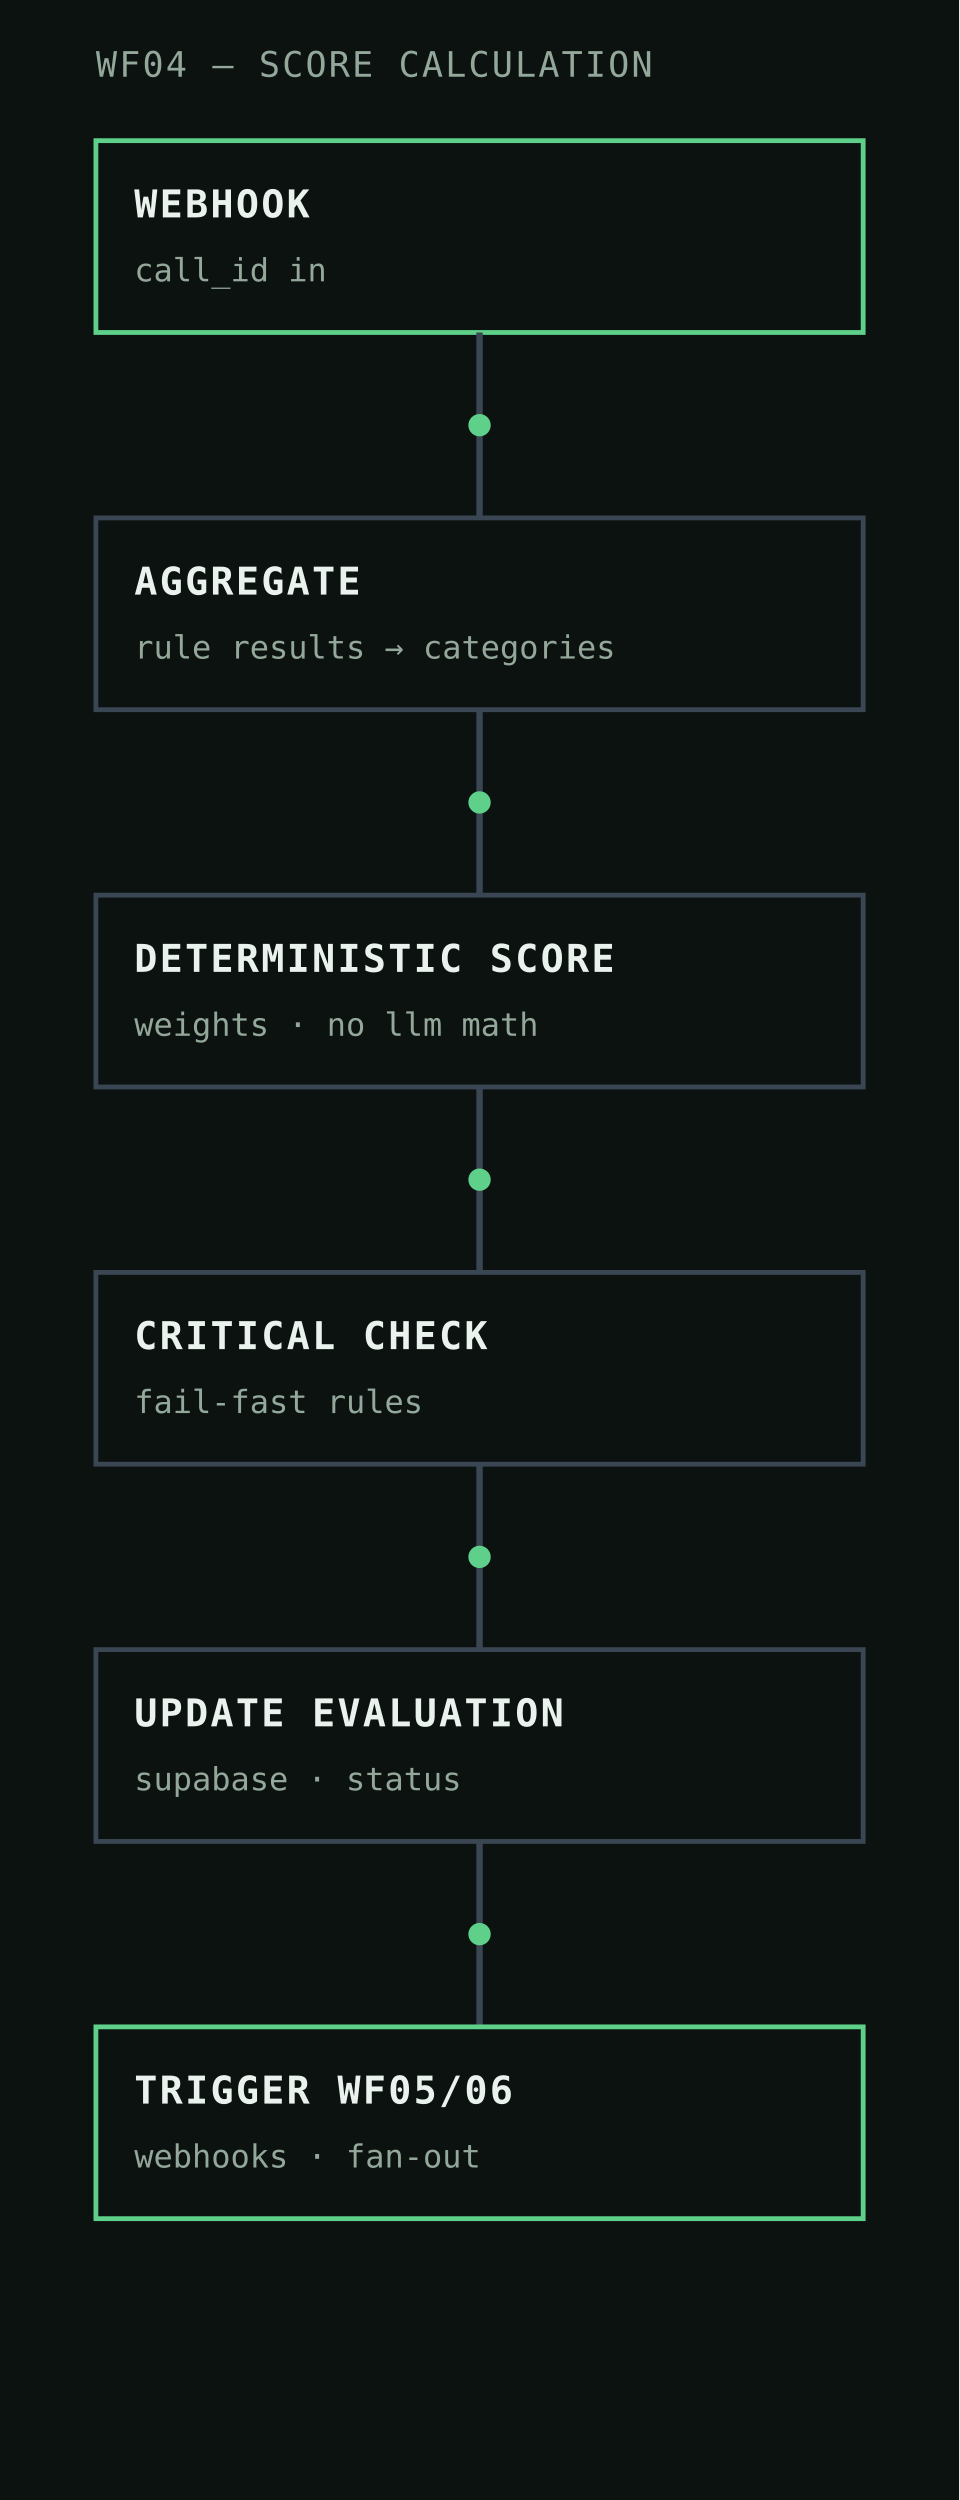
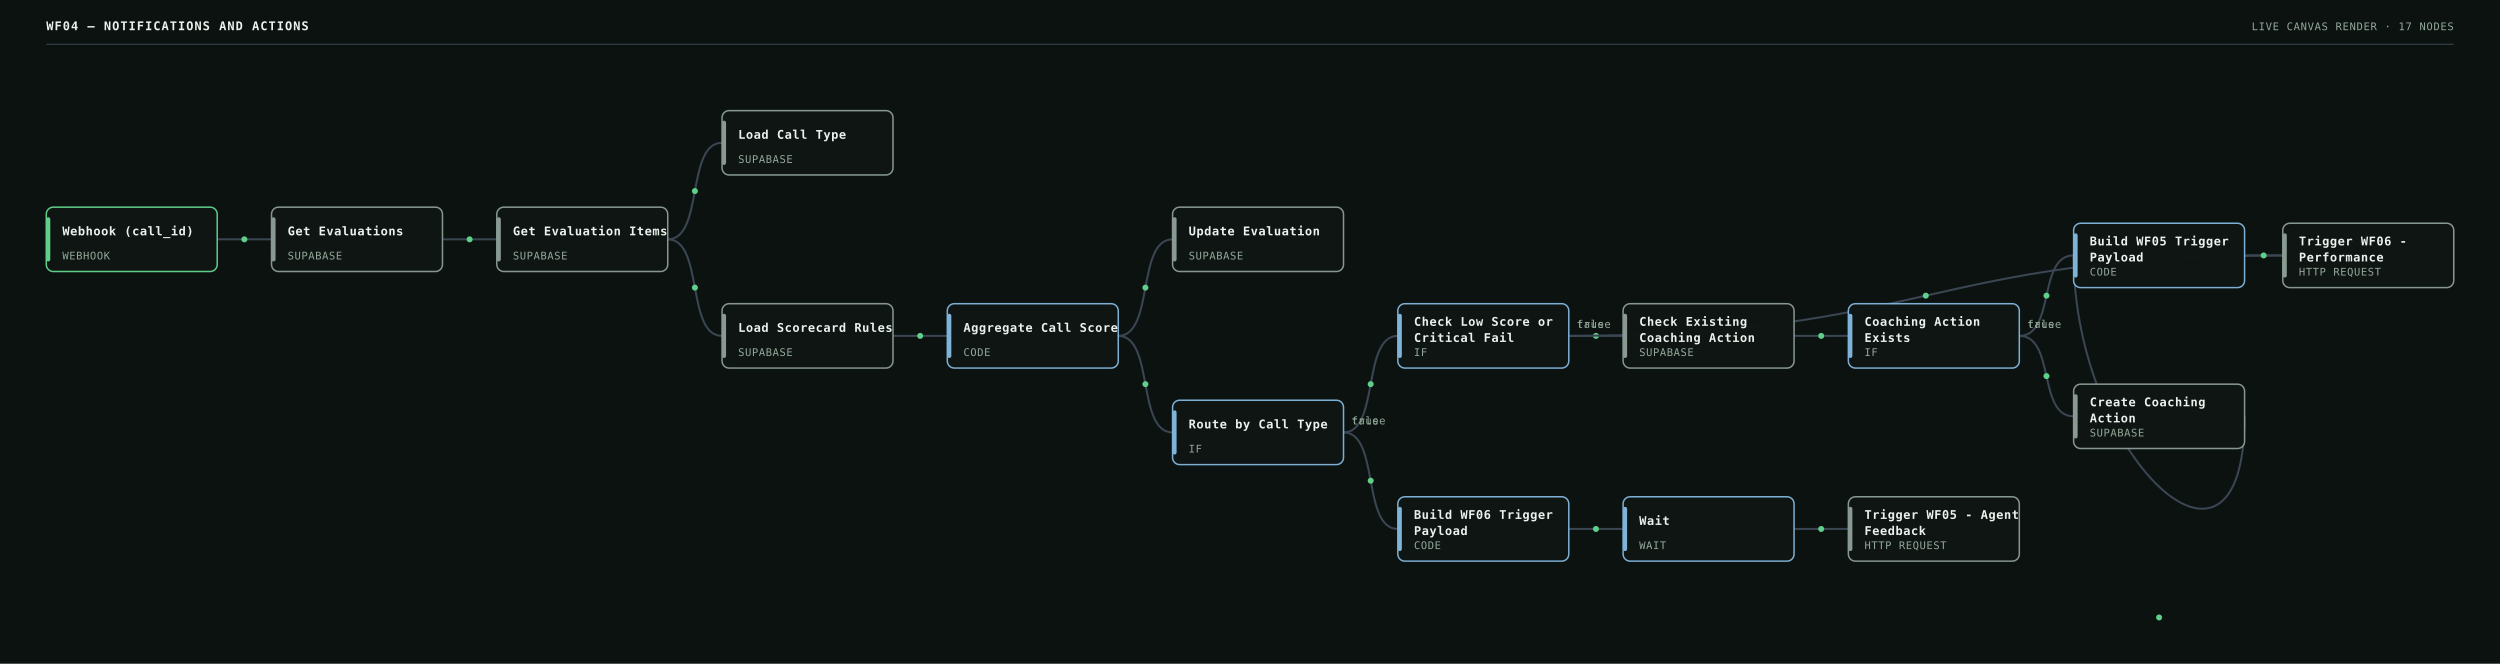
- <svg xmlns="http://www.w3.org/2000/svg" viewBox="0 0 300 782" role="img" aria-label="WF04 — Score Calculation">
-   <rect width="300" height="782" fill="#0c1210" />
-   <style>
- text{font-family:ui-monospace,'SF Mono',Menlo,Consolas,monospace}
- .nl{font-size:12px;font-weight:700;fill:#e9f2ec;letter-spacing:.06em}
- .nd{font-size:10px;fill:#93a89a}
- .cap{font-size:11px;fill:#93a89a;letter-spacing:.06em}
- </style>
-   <text x="30" y="24" class="cap">WF04 — SCORE CALCULATION</text>
-   <rect x="30" y="44" width="240" height="60" fill="none" stroke="#5fd08a" stroke-width="1.5" />
-   <text x="42" y="68" class="nl">WEBHOOK</text>
-   <text x="42" y="88" class="nd">call_id in</text>
-   <line x1="150" y1="104" x2="150" y2="162" stroke="#3a4653" stroke-width="2" />
-   <circle cx="150" cy="133" r="3.5" fill="#5fd08a" />
-   <rect x="30" y="162" width="240" height="60" fill="none" stroke="#3a4653" stroke-width="1.5" />
-   <text x="42" y="186" class="nl">AGGREGATE</text>
-   <text x="42" y="206" class="nd">rule results → categories</text>
-   <line x1="150" y1="222" x2="150" y2="280" stroke="#3a4653" stroke-width="2" />
-   <circle cx="150" cy="251" r="3.5" fill="#5fd08a" />
-   <rect x="30" y="280" width="240" height="60" fill="none" stroke="#3a4653" stroke-width="1.5" />
-   <text x="42" y="304" class="nl">DETERMINISTIC SCORE</text>
-   <text x="42" y="324" class="nd">weights · no llm math</text>
-   <line x1="150" y1="340" x2="150" y2="398" stroke="#3a4653" stroke-width="2" />
-   <circle cx="150" cy="369" r="3.5" fill="#5fd08a" />
-   <rect x="30" y="398" width="240" height="60" fill="none" stroke="#3a4653" stroke-width="1.5" />
-   <text x="42" y="422" class="nl">CRITICAL CHECK</text>
-   <text x="42" y="442" class="nd">fail-fast rules</text>
-   <line x1="150" y1="458" x2="150" y2="516" stroke="#3a4653" stroke-width="2" />
-   <circle cx="150" cy="487" r="3.5" fill="#5fd08a" />
-   <rect x="30" y="516" width="240" height="60" fill="none" stroke="#3a4653" stroke-width="1.5" />
-   <text x="42" y="540" class="nl">UPDATE EVALUATION</text>
-   <text x="42" y="560" class="nd">supabase · status</text>
-   <line x1="150" y1="576" x2="150" y2="634" stroke="#3a4653" stroke-width="2" />
-   <circle cx="150" cy="605" r="3.5" fill="#5fd08a" />
-   <rect x="30" y="634" width="240" height="60" fill="none" stroke="#5fd08a" stroke-width="1.5" />
-   <text x="42" y="658" class="nl">TRIGGER WF05/06</text>
-   <text x="42" y="678" class="nd">webhooks · fan-out</text>
+ <svg xmlns="http://www.w3.org/2000/svg" viewBox="0 0 2486 660.0" width="100%" role="img" aria-label="WF04 — Notifications and Actions — live n8n canvas render">
+   <rect width="2486" height="660.0" fill="#0c1210" />
+   <style>text{font-family:ui-monospace,'SF Mono',Menlo,Consolas,monospace}.t{font-size:12px;font-weight:700;fill:#e9f2ec;letter-spacing:.04em}.ty{font-size:10.5px;fill:#93a89a;letter-spacing:.05em}.cap{font-size:12px;font-weight:700;fill:#e9f2ec;letter-spacing:.08em}.sub{font-size:10.5px;fill:#93a89a;letter-spacing:.06em}</style>
+   <text x="46" y="30" class="cap">WF04 — NOTIFICATIONS AND ACTIONS</text>
+   <text x="2440" y="30" text-anchor="end" class="sub">LIVE CANVAS RENDER · 17 NODES</text>
+   <line x1="46" y1="44" x2="2440" y2="44" stroke="#3a4653" stroke-width="1" />
+   <path d="M216,238.0 C252.0,238.0 234.0,238.0 270,238.0" fill="none" stroke="#3a4653" stroke-width="2" />
+   <circle cx="243.0" cy="238.0" r="3" fill="#5fd08a" />
+   <path d="M1112,334.0 C1148.0,334.0 1130.0,238.0 1166,238.0" fill="none" stroke="#3a4653" stroke-width="2" />
+   <circle cx="1139.0" cy="286.0" r="3" fill="#5fd08a" />
+   <path d="M1112,334.0 C1148.0,334.0 1130.0,430.0 1166,430.0" fill="none" stroke="#3a4653" stroke-width="2" />
+   <circle cx="1139.0" cy="382.0" r="3" fill="#5fd08a" />
+   <path d="M1560,334.0 C1596.0,334.0 1578.0,334.0 1614,334.0" fill="none" stroke="#3a4653" stroke-width="2" />
+   <circle cx="1587.0" cy="334.0" r="3" fill="#5fd08a" />
+   <text x="1568" y="326.0" class="ty">true</text>
+   <path d="M1560,334.0 C1915.0,334.0 1915.0,254.0 2270,254.0" fill="none" stroke="#3a4653" stroke-width="2" />
+   <circle cx="1915.0" cy="294.0" r="3" fill="#5fd08a" />
+   <text x="1568" y="326.0" class="ty">false</text>
+   <path d="M1336,430.0 C1372.0,430.0 1354.0,334.0 1390,334.0" fill="none" stroke="#3a4653" stroke-width="2" />
+   <circle cx="1363.0" cy="382.0" r="3" fill="#5fd08a" />
+   <text x="1344" y="422.0" class="ty">true</text>
+   <path d="M1336,430.0 C1372.0,430.0 1354.0,526.0 1390,526.0" fill="none" stroke="#3a4653" stroke-width="2" />
+   <circle cx="1363.0" cy="478.0" r="3" fill="#5fd08a" />
+   <text x="1344" y="422.0" class="ty">false</text>
+   <path d="M2232,254.0 C2268.0,254.0 2234.0,254.0 2270,254.0" fill="none" stroke="#3a4653" stroke-width="2" />
+   <circle cx="2251.0" cy="254.0" r="3" fill="#5fd08a" />
+   <path d="M1560,526.0 C1596.0,526.0 1578.0,526.0 1614,526.0" fill="none" stroke="#3a4653" stroke-width="2" />
+   <circle cx="1587.0" cy="526.0" r="3" fill="#5fd08a" />
+   <path d="M2008,334.0 C2044.0,334.0 2026.0,254.0 2062,254.0" fill="none" stroke="#3a4653" stroke-width="2" />
+   <circle cx="2035.0" cy="294.0" r="3" fill="#5fd08a" />
+   <text x="2016" y="326.0" class="ty">true</text>
+   <path d="M2008,334.0 C2044.0,334.0 2026.0,414.0 2062,414.0" fill="none" stroke="#3a4653" stroke-width="2" />
+   <circle cx="2035.0" cy="374.0" r="3" fill="#5fd08a" />
+   <text x="2016" y="326.0" class="ty">false</text>
+   <path d="M440,238.0 C476.0,238.0 458.0,238.0 494,238.0" fill="none" stroke="#3a4653" stroke-width="2" />
+   <circle cx="467.0" cy="238.0" r="3" fill="#5fd08a" />
+   <path d="M664,238.0 C700.0,238.0 682.0,334.0 718,334.0" fill="none" stroke="#3a4653" stroke-width="2" />
+   <circle cx="691.0" cy="286.0" r="3" fill="#5fd08a" />
+   <path d="M664,238.0 C700.0,238.0 682.0,142.0 718,142.0" fill="none" stroke="#3a4653" stroke-width="2" />
+   <circle cx="691.0" cy="190.0" r="3" fill="#5fd08a" />
+   <path d="M888,334.0 C924.0,334.0 906.0,334.0 942,334.0" fill="none" stroke="#3a4653" stroke-width="2" />
+   <circle cx="915.0" cy="334.0" r="3" fill="#5fd08a" />
+   <path d="M1784,526.0 C1820.0,526.0 1802.0,526.0 1838,526.0" fill="none" stroke="#3a4653" stroke-width="2" />
+   <circle cx="1811.0" cy="526.0" r="3" fill="#5fd08a" />
+   <path d="M1784,334.0 C1820.0,334.0 1802.0,334.0 1838,334.0" fill="none" stroke="#3a4653" stroke-width="2" />
+   <circle cx="1811.0" cy="334.0" r="3" fill="#5fd08a" />
+   <path d="M2232,414.0 C2232,614.0 2062,454.0 2062,254.0" fill="none" stroke="#3a4653" stroke-width="2" />
+   <circle cx="2147.0" cy="614.0" r="3" fill="#5fd08a" />
+   <rect x="46" y="206" width="170" height="64" rx="7" fill="#0f1513" stroke="#5fd08a" stroke-width="1.5" opacity="0.98" />
+   <rect x="46" y="216" width="4" height="44" rx="2" fill="#5fd08a" />
+   <text x="62" y="234" class="t">Webhook (call_id)</text>
+   <text x="62" y="258" class="ty">WEBHOOK</text>
+   <rect x="942" y="302" width="170" height="64" rx="7" fill="#0f1513" stroke="#7fb3d8" stroke-width="1.5" opacity="0.98" />
+   <rect x="942" y="312" width="4" height="44" rx="2" fill="#7fb3d8" />
+   <text x="958" y="330" class="t">Aggregate Call Score</text>
+   <text x="958" y="354" class="ty">CODE</text>
+   <rect x="1390" y="302" width="170" height="64" rx="7" fill="#0f1513" stroke="#7fb3d8" stroke-width="1.5" opacity="0.98" />
+   <rect x="1390" y="312" width="4" height="44" rx="2" fill="#7fb3d8" />
+   <text x="1406" y="324" class="t">Check Low Score or</text>
+   <text x="1406" y="340" class="t">Critical Fail</text>
+   <text x="1406" y="354" class="ty">IF</text>
+   <rect x="1838" y="302" width="170" height="64" rx="7" fill="#0f1513" stroke="#7fb3d8" stroke-width="1.5" opacity="0.98" />
+   <rect x="1838" y="312" width="4" height="44" rx="2" fill="#7fb3d8" />
+   <text x="1854" y="324" class="t">Coaching Action</text>
+   <text x="1854" y="340" class="t">Exists</text>
+   <text x="1854" y="354" class="ty">IF</text>
+   <rect x="1838" y="494" width="170" height="64" rx="7" fill="#0f1513" stroke="#8a9a93" stroke-width="1.5" opacity="0.98" />
+   <rect x="1838" y="504" width="4" height="44" rx="2" fill="#8a9a93" />
+   <text x="1854" y="516" class="t">Trigger WF05 - Agent</text>
+   <text x="1854" y="532" class="t">Feedback</text>
+   <text x="1854" y="546" class="ty">HTTP REQUEST</text>
+   <rect x="1166" y="398" width="170" height="64" rx="7" fill="#0f1513" stroke="#7fb3d8" stroke-width="1.5" opacity="0.98" />
+   <rect x="1166" y="408" width="4" height="44" rx="2" fill="#7fb3d8" />
+   <text x="1182" y="426" class="t">Route by Call Type</text>
+   <text x="1182" y="450" class="ty">IF</text>
+   <rect x="2270" y="222" width="170" height="64" rx="7" fill="#0f1513" stroke="#8a9a93" stroke-width="1.5" opacity="0.98" />
+   <rect x="2270" y="232" width="4" height="44" rx="2" fill="#8a9a93" />
+   <text x="2286" y="244" class="t">Trigger WF06 -</text>
+   <text x="2286" y="260" class="t">Performance</text>
+   <text x="2286" y="274" class="ty">HTTP REQUEST</text>
+   <rect x="2062" y="222" width="170" height="64" rx="7" fill="#0f1513" stroke="#7fb3d8" stroke-width="1.5" opacity="0.98" />
+   <rect x="2062" y="232" width="4" height="44" rx="2" fill="#7fb3d8" />
+   <text x="2078" y="244" class="t">Build WF05 Trigger</text>
+   <text x="2078" y="260" class="t">Payload</text>
+   <text x="2078" y="274" class="ty">CODE</text>
+   <rect x="1390" y="494" width="170" height="64" rx="7" fill="#0f1513" stroke="#7fb3d8" stroke-width="1.5" opacity="0.98" />
+   <rect x="1390" y="504" width="4" height="44" rx="2" fill="#7fb3d8" />
+   <text x="1406" y="516" class="t">Build WF06 Trigger</text>
+   <text x="1406" y="532" class="t">Payload</text>
+   <text x="1406" y="546" class="ty">CODE</text>
+   <rect x="270" y="206" width="170" height="64" rx="7" fill="#0f1513" stroke="#8a9a93" stroke-width="1.5" opacity="0.98" />
+   <rect x="270" y="216" width="4" height="44" rx="2" fill="#8a9a93" />
+   <text x="286" y="234" class="t">Get Evaluations</text>
+   <text x="286" y="258" class="ty">SUPABASE</text>
+   <rect x="494" y="206" width="170" height="64" rx="7" fill="#0f1513" stroke="#8a9a93" stroke-width="1.5" opacity="0.98" />
+   <rect x="494" y="216" width="4" height="44" rx="2" fill="#8a9a93" />
+   <text x="510" y="234" class="t">Get Evaluation Items</text>
+   <text x="510" y="258" class="ty">SUPABASE</text>
+   <rect x="718" y="110" width="170" height="64" rx="7" fill="#0f1513" stroke="#8a9a93" stroke-width="1.5" opacity="0.98" />
+   <rect x="718" y="120" width="4" height="44" rx="2" fill="#8a9a93" />
+   <text x="734" y="138" class="t">Load Call Type</text>
+   <text x="734" y="162" class="ty">SUPABASE</text>
+   <rect x="718" y="302" width="170" height="64" rx="7" fill="#0f1513" stroke="#8a9a93" stroke-width="1.5" opacity="0.98" />
+   <rect x="718" y="312" width="4" height="44" rx="2" fill="#8a9a93" />
+   <text x="734" y="330" class="t">Load Scorecard Rules</text>
+   <text x="734" y="354" class="ty">SUPABASE</text>
+   <rect x="1166" y="206" width="170" height="64" rx="7" fill="#0f1513" stroke="#8a9a93" stroke-width="1.5" opacity="0.98" />
+   <rect x="1166" y="216" width="4" height="44" rx="2" fill="#8a9a93" />
+   <text x="1182" y="234" class="t">Update Evaluation</text>
+   <text x="1182" y="258" class="ty">SUPABASE</text>
+   <rect x="1614" y="494" width="170" height="64" rx="7" fill="#0f1513" stroke="#7fb3d8" stroke-width="1.5" opacity="0.98" />
+   <rect x="1614" y="504" width="4" height="44" rx="2" fill="#7fb3d8" />
+   <text x="1630" y="522" class="t">Wait</text>
+   <text x="1630" y="546" class="ty">WAIT</text>
+   <rect x="1614" y="302" width="170" height="64" rx="7" fill="#0f1513" stroke="#8a9a93" stroke-width="1.5" opacity="0.98" />
+   <rect x="1614" y="312" width="4" height="44" rx="2" fill="#8a9a93" />
+   <text x="1630" y="324" class="t">Check Existing</text>
+   <text x="1630" y="340" class="t">Coaching Action</text>
+   <text x="1630" y="354" class="ty">SUPABASE</text>
+   <rect x="2062" y="382" width="170" height="64" rx="7" fill="#0f1513" stroke="#8a9a93" stroke-width="1.5" opacity="0.98" />
+   <rect x="2062" y="392" width="4" height="44" rx="2" fill="#8a9a93" />
+   <text x="2078" y="404" class="t">Create Coaching</text>
+   <text x="2078" y="420" class="t">Action</text>
+   <text x="2078" y="434" class="ty">SUPABASE</text>
</svg>
